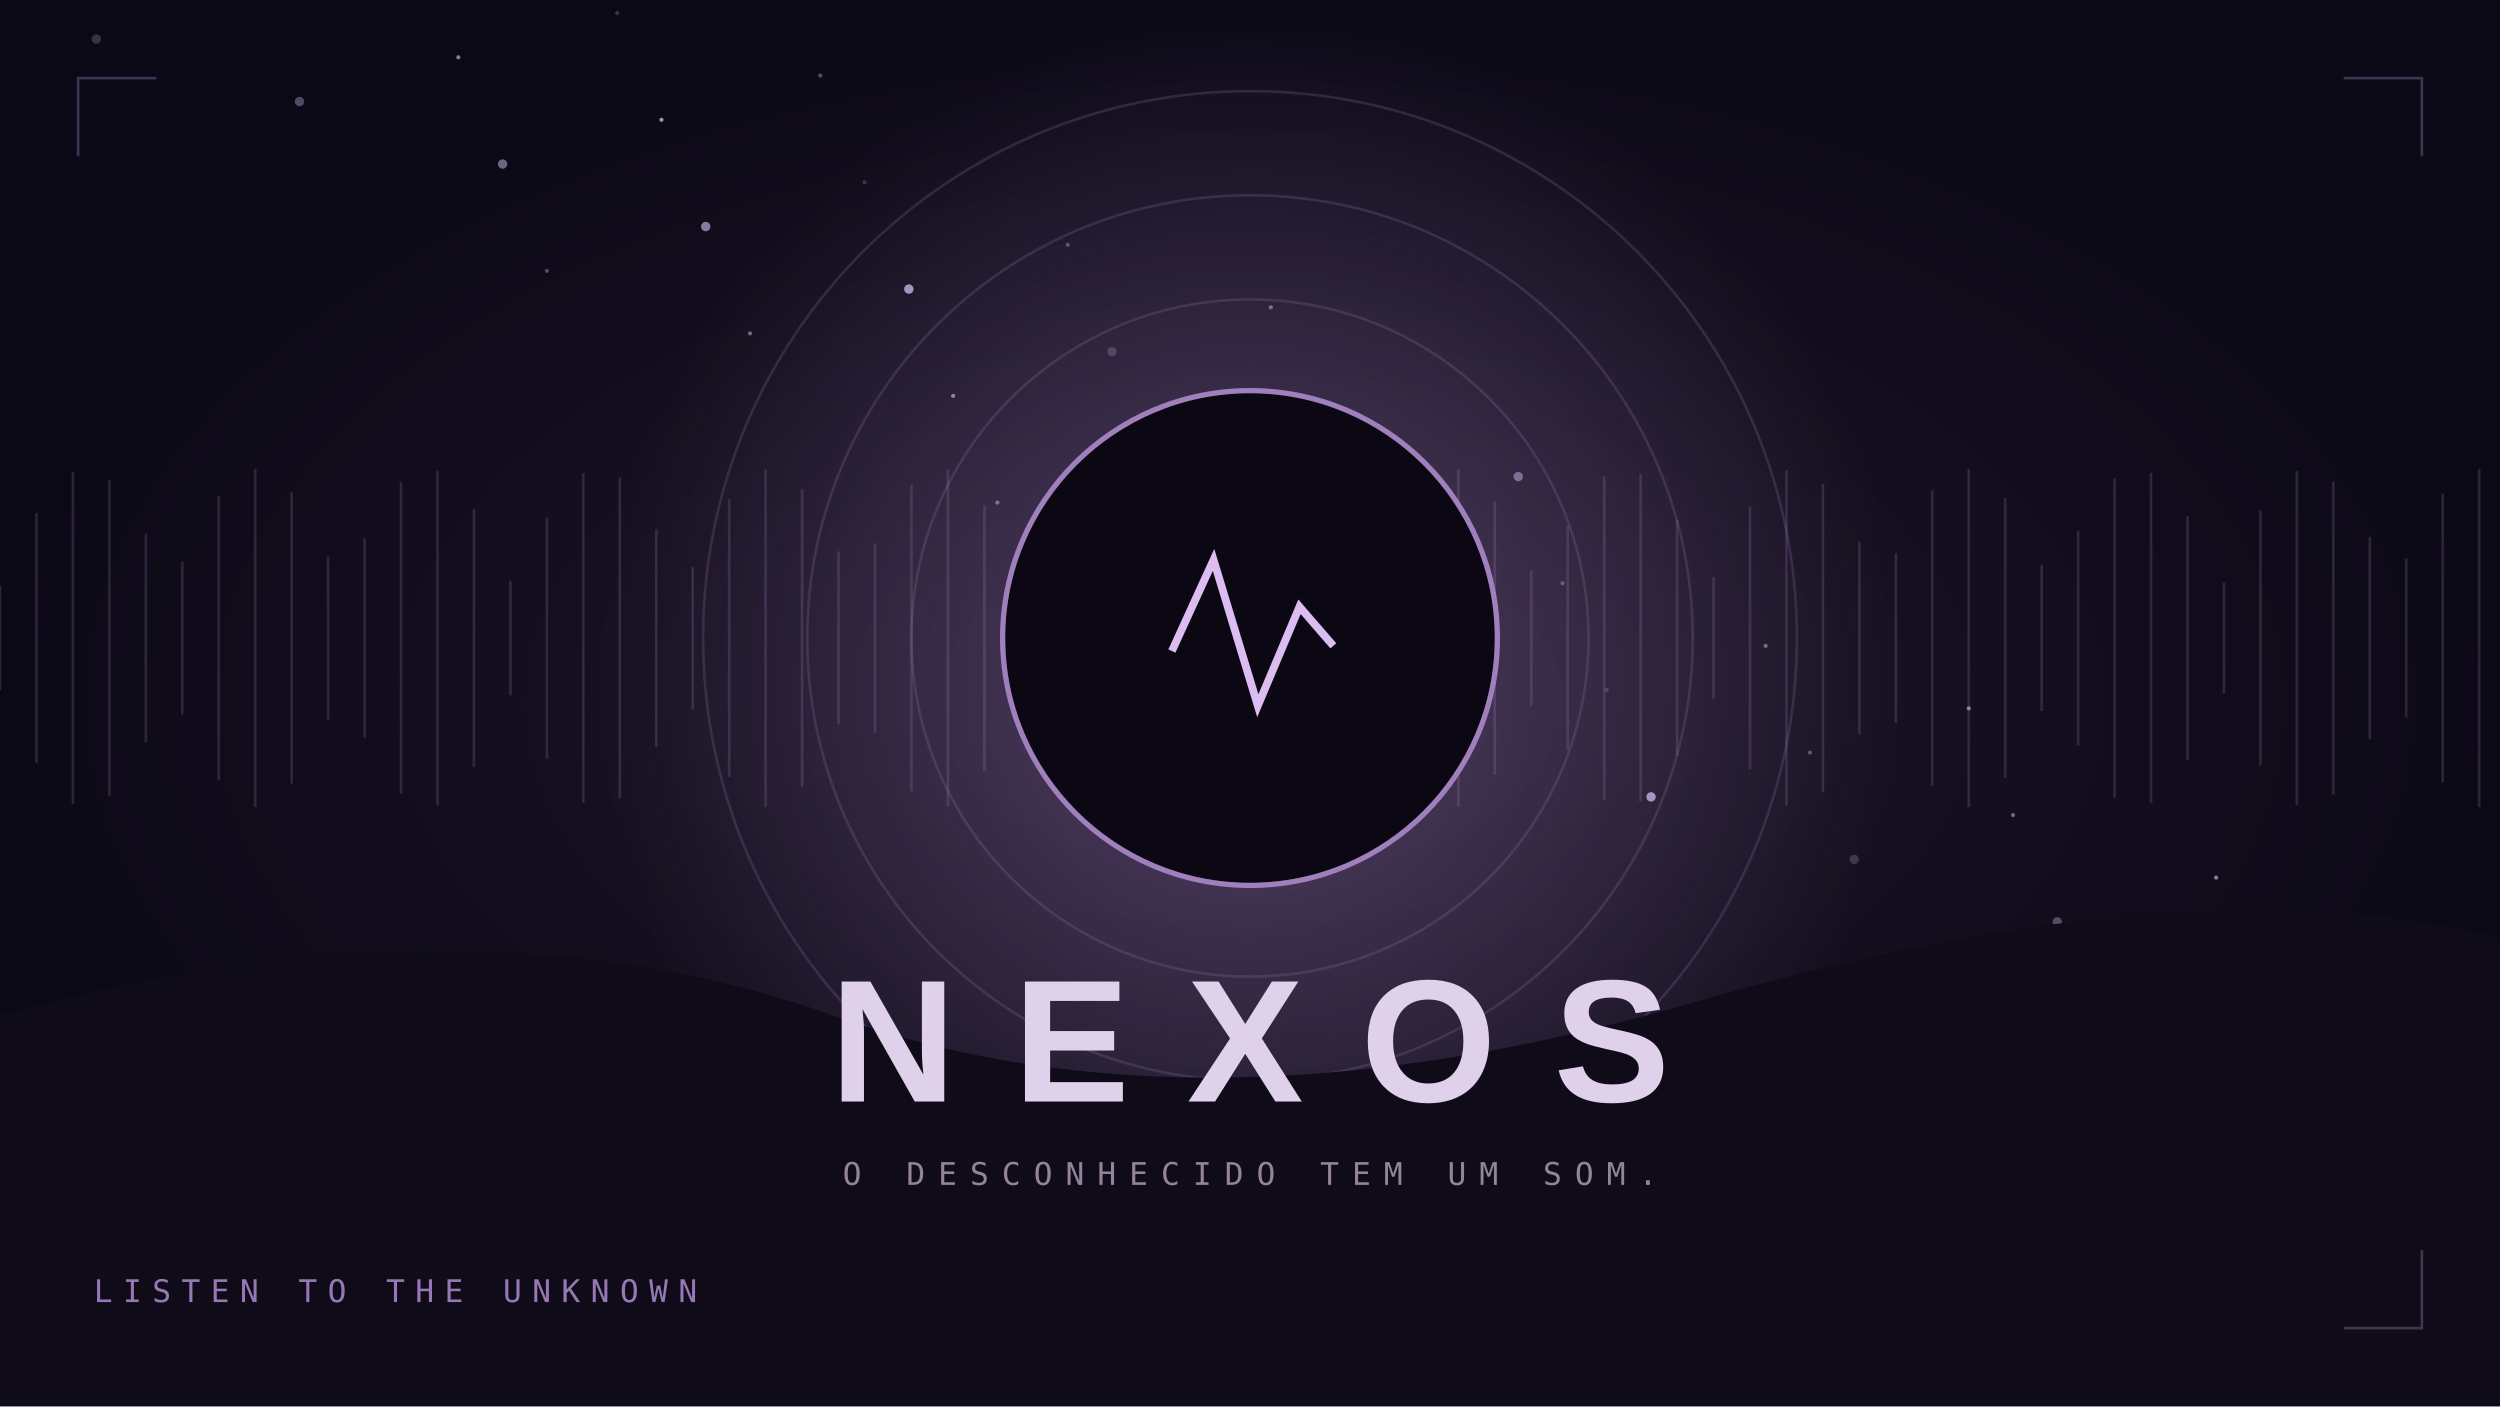
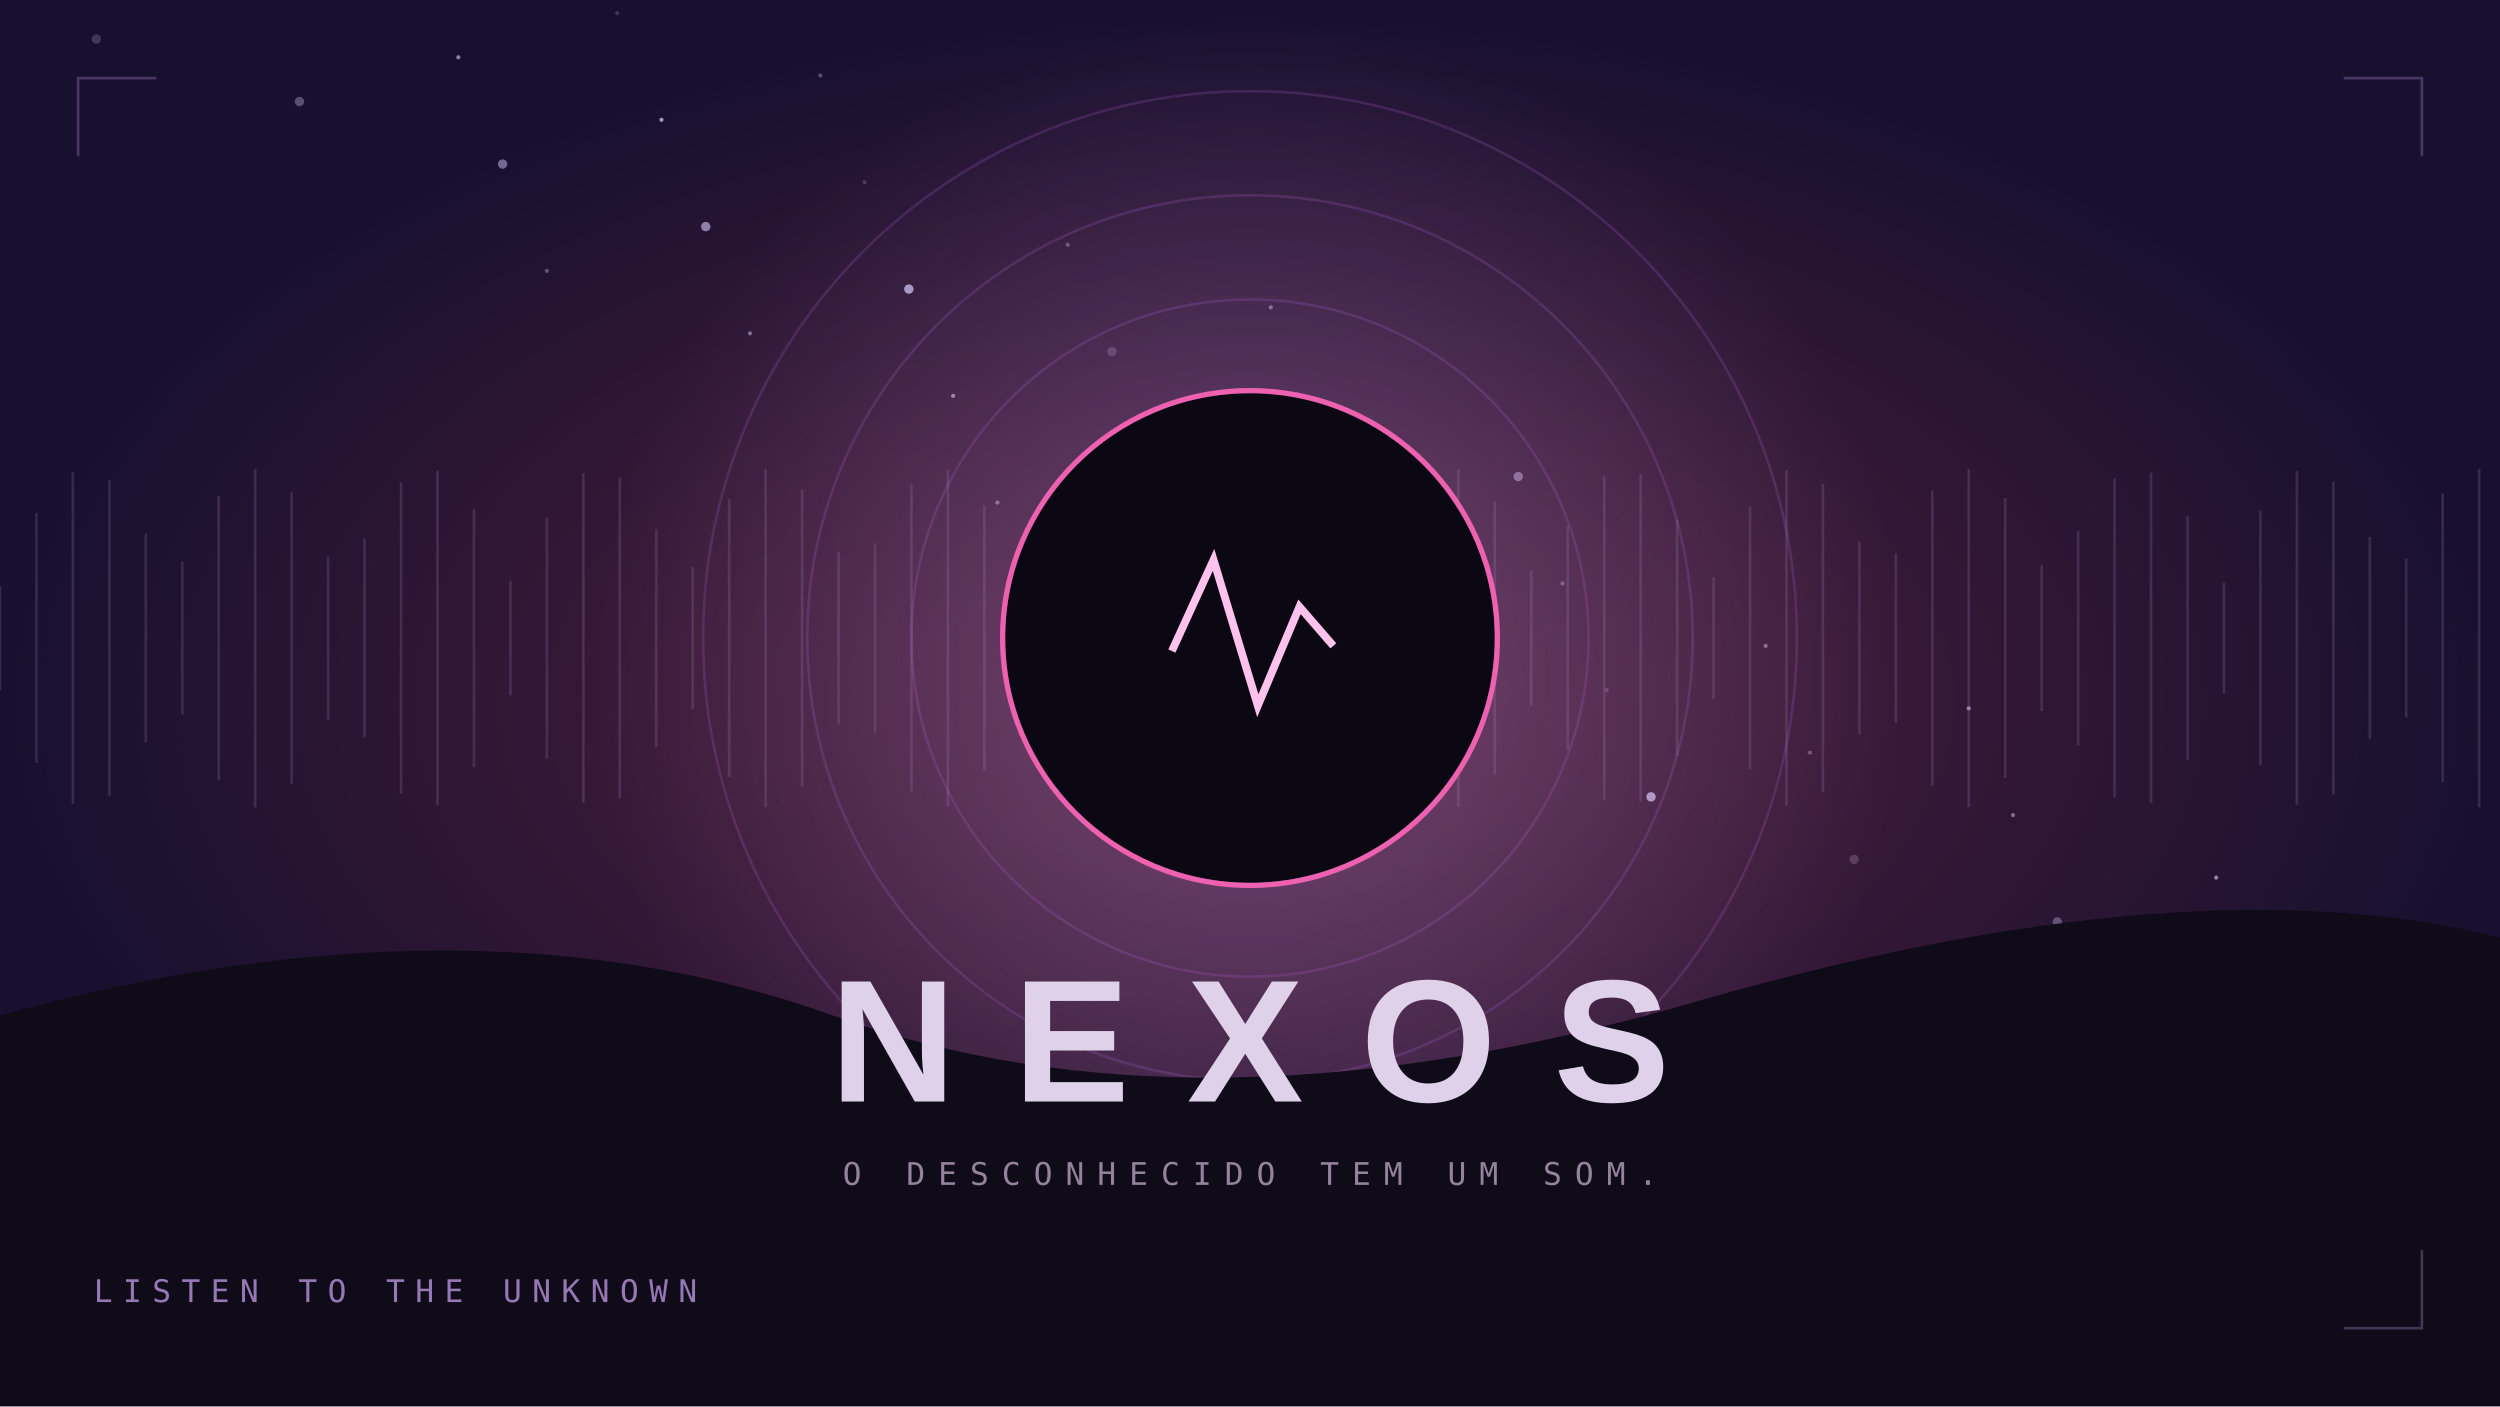
<svg xmlns="http://www.w3.org/2000/svg" viewBox="0 0 960 540">
  <defs>
    <radialGradient id="bg">
-       <stop stop-color="#201729" />
-       <stop offset="1" stop-color="#0c0917" />
+       <stop stop-color="#58213f" />
+       <stop offset="1" stop-color="#18102f" />
    </radialGradient>
    <radialGradient id="light">
      <stop stop-color="#b794dc" stop-opacity=".35" />
      <stop offset="1" stop-color="#b794dc" stop-opacity="0" />
    </radialGradient>
    <linearGradient id="ink" x1="0" y1="0" x2="1" y2="1">
      <stop stop-color="#b794dc" />
      <stop offset="1" stop-color="#684e96" />
    </linearGradient>
    <filter id="glow">
      <feGaussianBlur stdDeviation="8" />
    </filter>
  </defs>
  <rect width="960" height="540" fill="url(#bg)" />
  <circle cx="37" cy="15" r="1.8" fill="#ddd0ff" opacity="0.2" />
  <circle cx="210" cy="104" r="0.8" fill="#ddd0ff" opacity="0.325" />
  <circle cx="383" cy="193" r="0.8" fill="#ddd0ff" opacity="0.45" />
  <circle cx="556" cy="282" r="1.8" fill="#ddd0ff" opacity="0.575" />
  <circle cx="729" cy="371" r="0.8" fill="#ddd0ff" opacity="0.7" />
  <circle cx="902" cy="460" r="0.8" fill="#ddd0ff" opacity="0.2" />
  <circle cx="115" cy="39" r="1.8" fill="#ddd0ff" opacity="0.325" />
  <circle cx="288" cy="128" r="0.8" fill="#ddd0ff" opacity="0.45" />
  <circle cx="461" cy="217" r="0.8" fill="#ddd0ff" opacity="0.575" />
  <circle cx="634" cy="306" r="1.8" fill="#ddd0ff" opacity="0.7" />
  <circle cx="807" cy="395" r="0.8" fill="#ddd0ff" opacity="0.2" />
  <circle cx="20" cy="484" r="0.8" fill="#ddd0ff" opacity="0.325" />
  <circle cx="193" cy="63" r="1.8" fill="#ddd0ff" opacity="0.45" />
  <circle cx="366" cy="152" r="0.8" fill="#ddd0ff" opacity="0.575" />
  <circle cx="539" cy="241" r="0.8" fill="#ddd0ff" opacity="0.7" />
  <circle cx="712" cy="330" r="1.8" fill="#ddd0ff" opacity="0.2" />
  <circle cx="885" cy="419" r="0.8" fill="#ddd0ff" opacity="0.325" />
  <circle cx="98" cy="508" r="0.8" fill="#ddd0ff" opacity="0.45" />
  <circle cx="271" cy="87" r="1.8" fill="#ddd0ff" opacity="0.575" />
  <circle cx="444" cy="176" r="0.8" fill="#ddd0ff" opacity="0.7" />
  <circle cx="617" cy="265" r="0.8" fill="#ddd0ff" opacity="0.2" />
  <circle cx="790" cy="354" r="1.8" fill="#ddd0ff" opacity="0.325" />
  <circle cx="3" cy="443" r="0.8" fill="#ddd0ff" opacity="0.45" />
  <circle cx="176" cy="22" r="0.8" fill="#ddd0ff" opacity="0.575" />
  <circle cx="349" cy="111" r="1.8" fill="#ddd0ff" opacity="0.7" />
  <circle cx="522" cy="200" r="0.8" fill="#ddd0ff" opacity="0.2" />
  <circle cx="695" cy="289" r="0.8" fill="#ddd0ff" opacity="0.325" />
  <circle cx="868" cy="378" r="1.8" fill="#ddd0ff" opacity="0.45" />
  <circle cx="81" cy="467" r="0.8" fill="#ddd0ff" opacity="0.575" />
  <circle cx="254" cy="46" r="0.8" fill="#ddd0ff" opacity="0.7" />
  <circle cx="427" cy="135" r="1.8" fill="#ddd0ff" opacity="0.2" />
  <circle cx="600" cy="224" r="0.8" fill="#ddd0ff" opacity="0.325" />
  <circle cx="773" cy="313" r="0.8" fill="#ddd0ff" opacity="0.45" />
  <circle cx="946" cy="402" r="1.8" fill="#ddd0ff" opacity="0.575" />
  <circle cx="159" cy="491" r="0.8" fill="#ddd0ff" opacity="0.7" />
  <circle cx="332" cy="70" r="0.8" fill="#ddd0ff" opacity="0.2" />
  <circle cx="505" cy="159" r="1.8" fill="#ddd0ff" opacity="0.325" />
  <circle cx="678" cy="248" r="0.8" fill="#ddd0ff" opacity="0.45" />
  <circle cx="851" cy="337" r="0.8" fill="#ddd0ff" opacity="0.575" />
  <circle cx="64" cy="426" r="1.8" fill="#ddd0ff" opacity="0.7" />
  <circle cx="237" cy="5" r="0.8" fill="#ddd0ff" opacity="0.2" />
  <circle cx="410" cy="94" r="0.8" fill="#ddd0ff" opacity="0.325" />
  <circle cx="583" cy="183" r="1.8" fill="#ddd0ff" opacity="0.45" />
  <circle cx="756" cy="272" r="0.8" fill="#ddd0ff" opacity="0.575" />
  <circle cx="929" cy="361" r="0.8" fill="#ddd0ff" opacity="0.7" />
  <circle cx="142" cy="450" r="1.8" fill="#ddd0ff" opacity="0.2" />
  <circle cx="315" cy="29" r="0.8" fill="#ddd0ff" opacity="0.325" />
  <circle cx="488" cy="118" r="0.8" fill="#ddd0ff" opacity="0.45" />
  <circle cx="480" cy="260" r="250" fill="url(#light)" />
-   <g fill="none" stroke="#a281bd" opacity=".2">
+   <g fill="none" stroke="#b462d8" opacity=".2">
    <circle cx="480" cy="245" r="90" />
    <circle cx="480" cy="245" r="130" />
    <circle cx="480" cy="245" r="170" />
    <circle cx="480" cy="245" r="210" />
  </g>
  <path d="M0 390Q180 340 320 390T650 385T960 360V540H0Z" fill="#100b18" />
  <g stroke="#a98ac8" opacity=".2">
    <path d="M0 225V265" />
    <path d="M14 197.056V292.944" />
    <path d="M28 181.193V308.807" />
    <path d="M42 184.271V305.729" />
    <path d="M56 204.958V285.042" />
    <path d="M70 215.689V274.311" />
    <path d="M84 190.362V299.638" />
    <path d="M98 180.011V309.989" />
    <path d="M112 189.111V300.889" />
    <path d="M126 213.728V276.272" />
    <path d="M140 206.782V283.218" />
    <path d="M154 185.168V304.832" />
    <path d="M168 180.776V309.224" />
    <path d="M182 195.505V294.495" />
    <path d="M196 222.986V267.014" />
    <path d="M210 198.663V291.337" />
    <path d="M224 181.698V308.302" />
    <path d="M238 183.455V306.545" />
    <path d="M252 203.175V286.825" />
    <path d="M266 217.669V272.331" />
    <path d="M280 191.683V298.317" />
    <path d="M294 180.101V309.899" />
    <path d="M308 187.932V302.068" />
    <path d="M322 211.789V278.211" />
    <path d="M336 208.642V281.358" />
    <path d="M350 186.145V303.855" />
    <path d="M364 180.448V309.552" />
    <path d="M378 194.013V295.987" />
    <path d="M392 220.975V269.025" />
    <path d="M406 200.322V289.678" />
    <path d="M420 182.289V307.711" />
    <path d="M434 182.723V307.277" />
    <path d="M448 201.435V288.565" />
    <path d="M462 219.664V270.336" />
    <path d="M476 193.071V296.929" />
    <path d="M490 180.282V309.718" />
    <path d="M504 186.827V303.173" />
    <path d="M518 209.877V280.123" />
    <path d="M532 210.535V279.465" />
    <path d="M546 187.201V302.799" />
    <path d="M560 180.209V309.791" />
    <path d="M574 192.583V297.417" />
    <path d="M588 218.973V271.027" />
    <path d="M602 202.031V287.969" />
    <path d="M616 182.967V307.033" />
    <path d="M630 182.075V307.925" />
    <path d="M644 199.743V290.257" />
    <path d="M658 221.67V268.33" />
    <path d="M672 194.522V295.478" />
    <path d="M686 180.552V309.448" />
    <path d="M700 185.799V304.201" />
    <path d="M714 207.995V282.005" />
    <path d="M728 212.457V277.543" />
    <path d="M742 188.331V301.669" />
    <path d="M756 180.06V309.94" />
    <path d="M770 191.219V298.781" />
    <path d="M784 216.983V273.017" />
    <path d="M798 203.787V286.213" />
    <path d="M812 183.728V306.272" />
    <path d="M826 181.514V308.486" />
    <path d="M840 198.101V291.899" />
    <path d="M854 223.682V266.318" />
    <path d="M868 196.034V293.966" />
    <path d="M882 180.91V309.09" />
    <path d="M896 184.849V305.151" />
    <path d="M910 206.147V283.853" />
    <path d="M924 214.404V275.596" />
    <path d="M938 189.536V300.464" />
    <path d="M952 180.001V309.999" />
    <path d="M966 189.922V300.078" />
  </g>
  <circle cx="480" cy="245" r="94" fill="#0b0813" />
-   <circle cx="480" cy="245" r="95" fill="none" stroke="#a080bc" stroke-width="2" />
-   <path d="m450 250 16-35 17 56 16-38 13 15" fill="none" stroke="#dbbdf1" stroke-width="3" />
+   <circle cx="480" cy="245" r="95" fill="none" stroke="#ed61b0" stroke-width="2" />
+   <path d="m450 250 16-35 17 56 16-38 13 15" fill="none" stroke="#ffc2ec" stroke-width="3" />
  <text x="480" y="423" text-anchor="middle" font-family="Arial,sans-serif" font-size="67" font-weight="700" letter-spacing="22" fill="#dfd1e9">NEXOS</text>
  <text x="480" y="455" text-anchor="middle" font-family="monospace" font-size="12" letter-spacing="5" fill="#94839d">O DESCONHECIDO TEM UM SOM.</text>
  <text x="36" y="500" font-family="monospace" font-size="12" letter-spacing="4" fill="#b794dc" opacity=".8">LISTEN TO THE UNKNOWN</text>
  <path d="M900 30H930V60M30 60V30H60M900 510H930V480" fill="none" stroke="#b794dc" opacity=".3" />
</svg>
